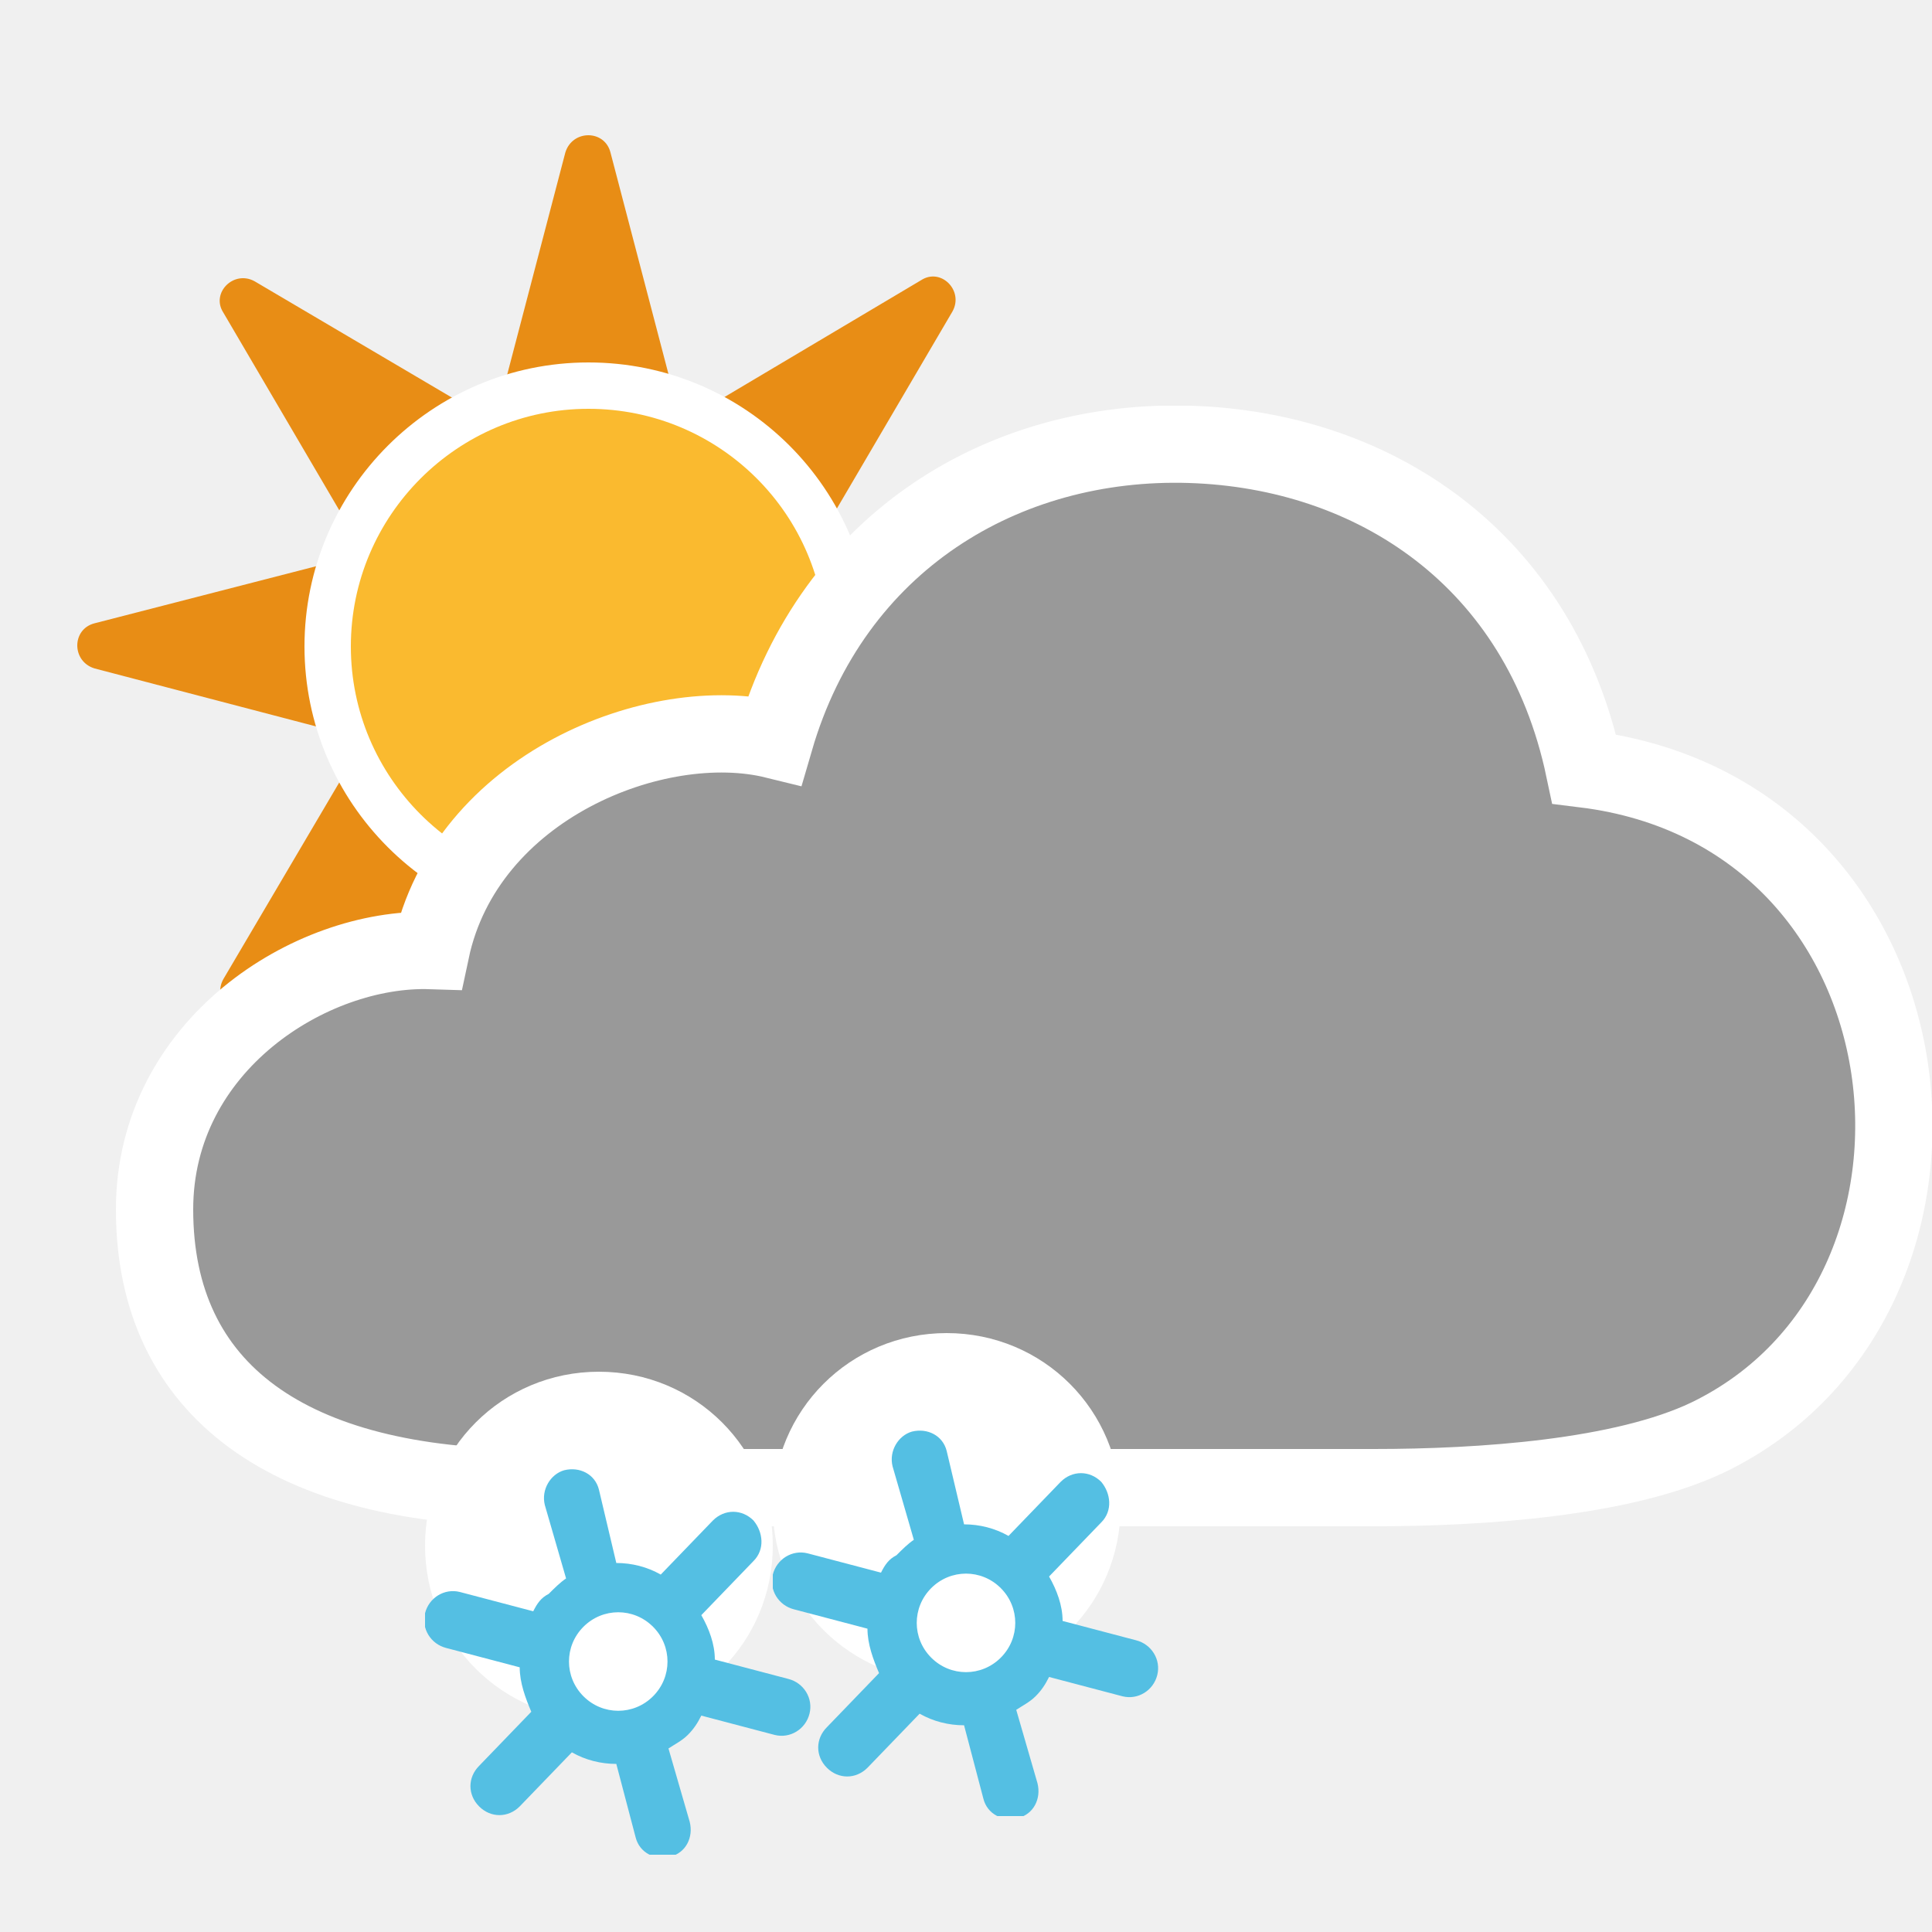
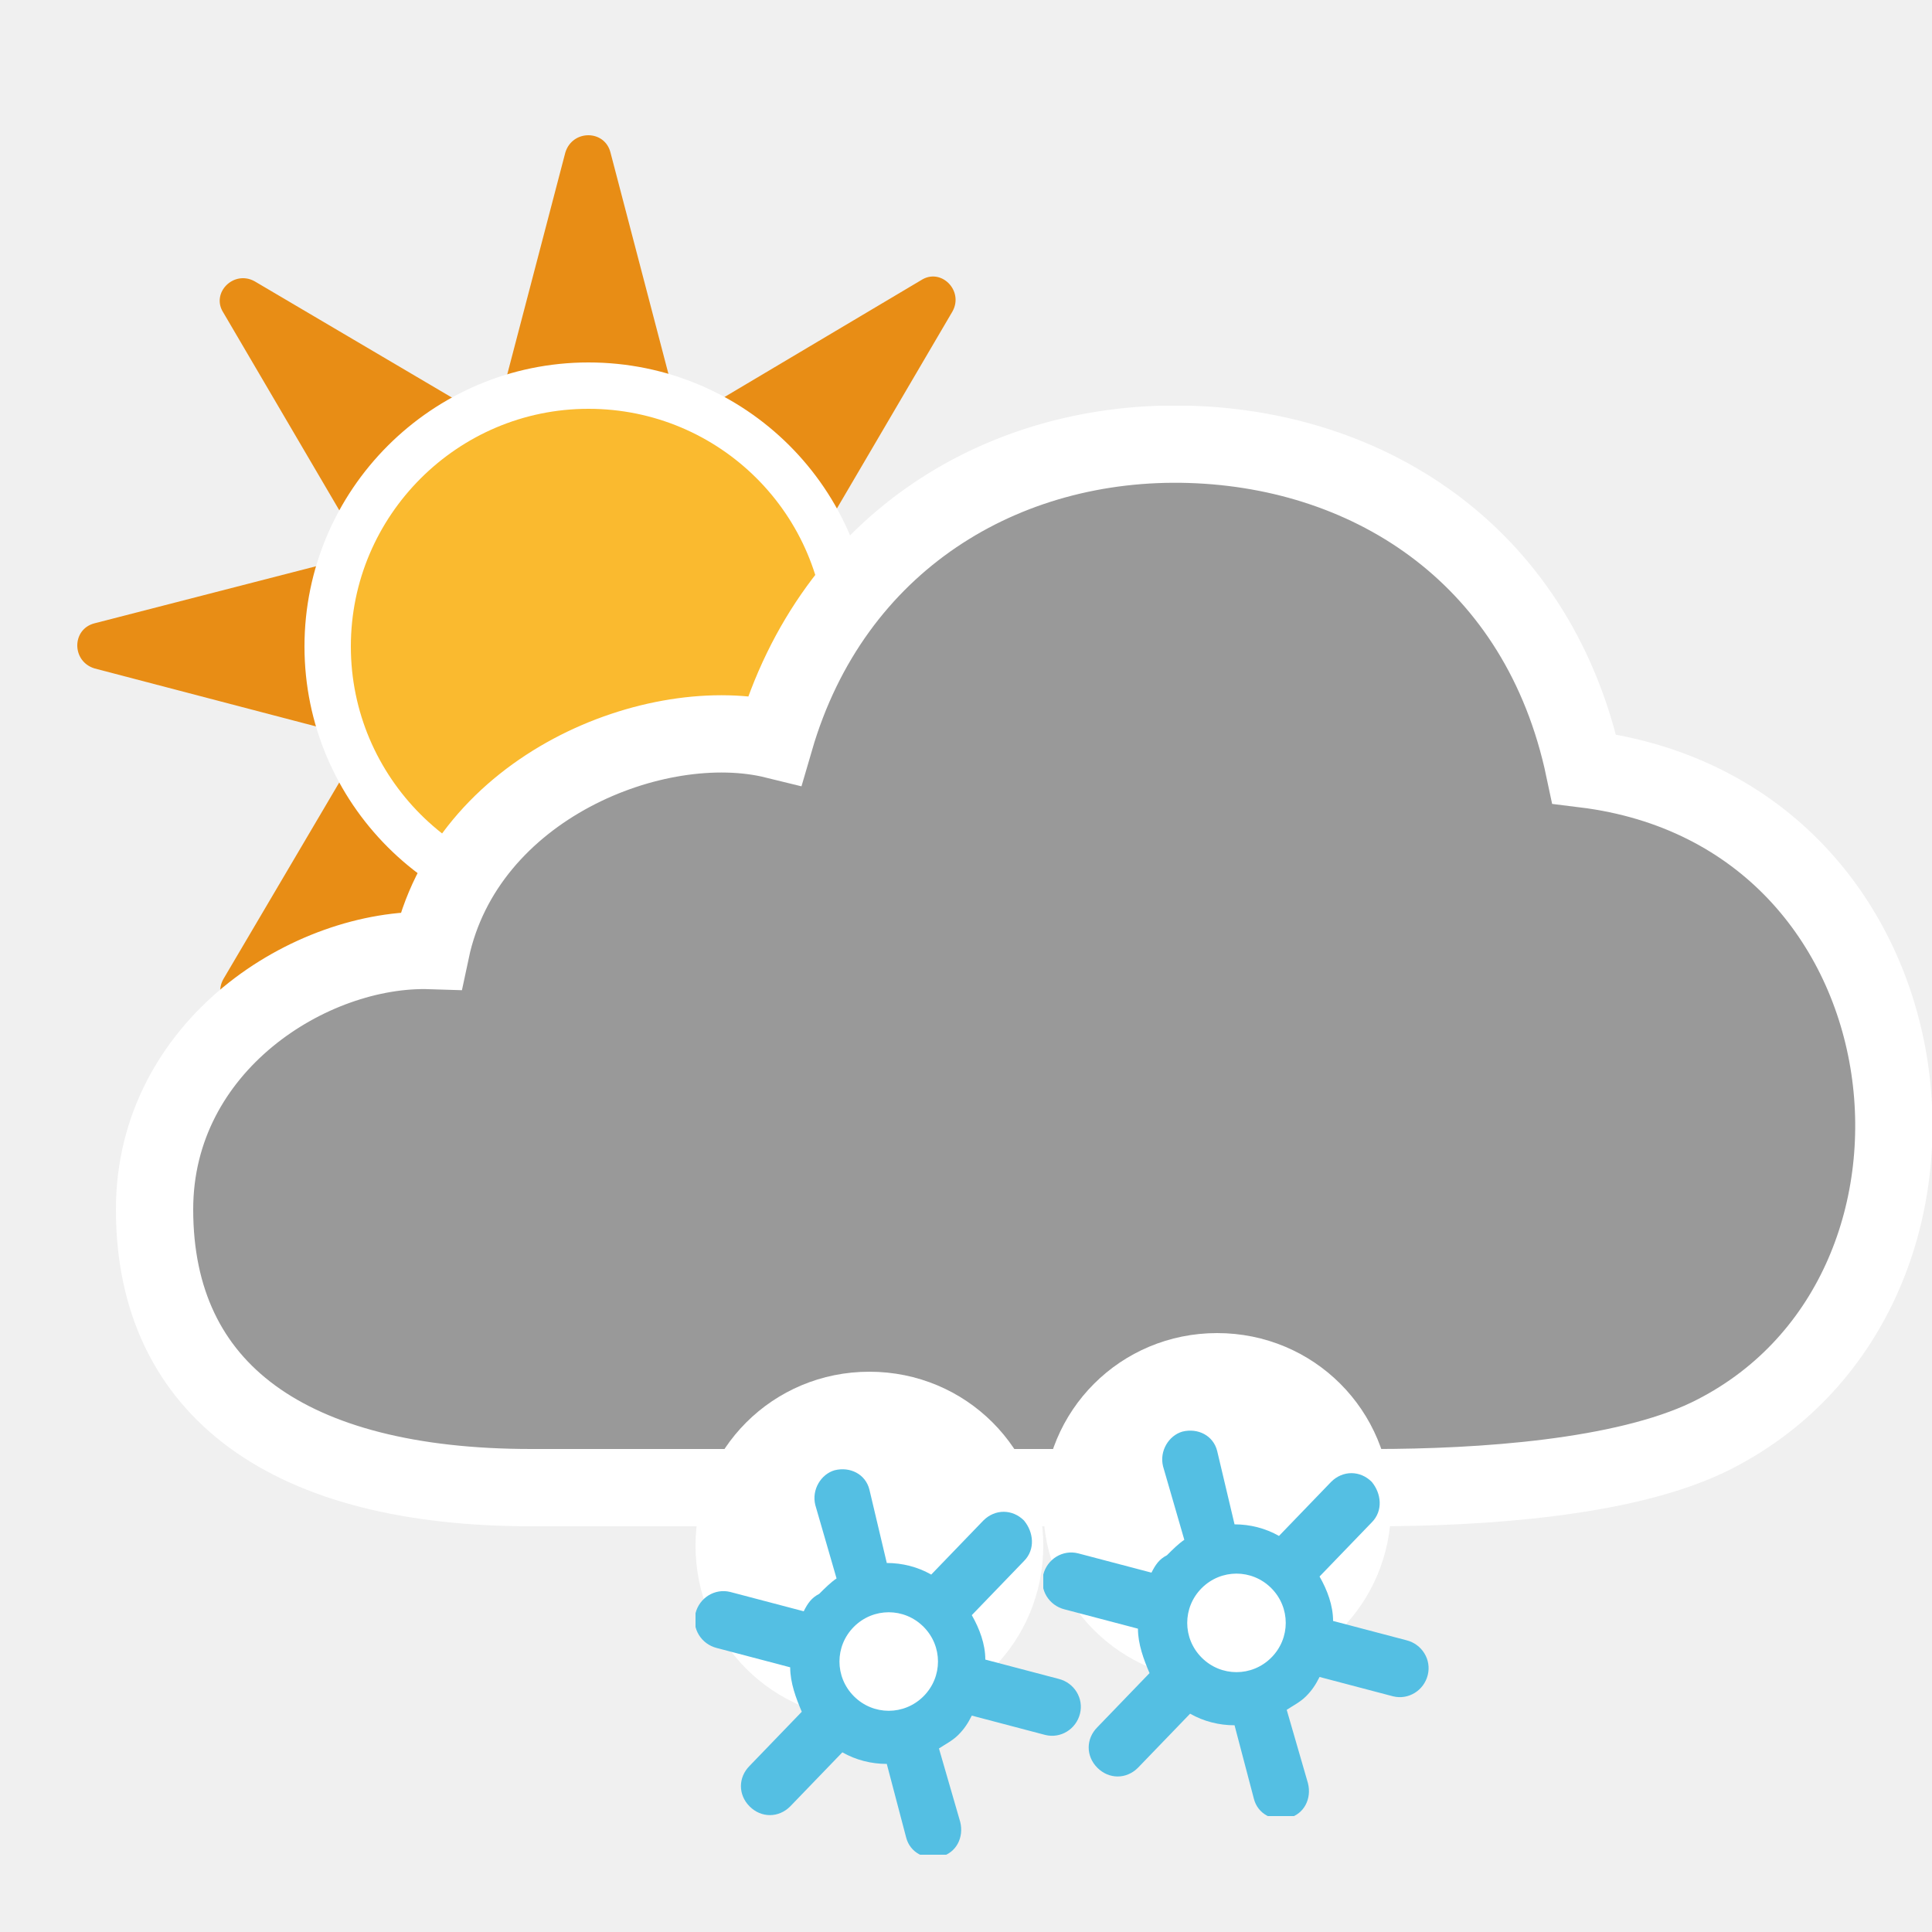
<svg xmlns="http://www.w3.org/2000/svg" xmlns:xlink="http://www.w3.org/1999/xlink" version="1.1" baseProfile="basic" id="symbol" x="0px" y="0px" viewBox="0 0 100 100" xml:space="preserve">
  <symbol id="cloud4" viewBox="-2 -56 94 58">
    <path style="fill:#999999;stroke:#FFFFFF;stroke-width:4;stroke-miterlimit:10;" d="M53.6,0C44,0.3,35.1-5,32.1-15.3   c-6.1,1.5-16-2.4-17.8-10.9C8.1-26,0-31.1,0-39.6C0-49,7-54,19.5-54h43.6c5.6,0,12.9,0.5,17.3,2.6c14.9,7.2,12.3,32.3-6.4,34.6   C71.7-5.9,63.1-0.3,53.6,0z" />
  </symbol>
  <symbol id="snowflake" viewBox="0 -25 20 25">
    <path style="fill:#FFFFFF;" d="M18-9c0-5-4-9-9-9c-5,0-9,4-9,9s4,9,9,9C14,0,18-4,18-9z" />
    <path style="fill:#54BFE3;" d="M6.2-6.9l1.1-3.8c-0.3-0.2-0.6-0.5-0.9-0.8C6-11.7,5.8-12,5.6-12.4l-3.8,1C1-11.2,0.2-11.7,0-12.5   c-0.2-0.8,0.3-1.6,1.1-1.8l3.8-1c0-0.8,0.3-1.6,0.6-2.3l-2.7-2.8c-0.6-0.6-0.6-1.5,0-2.1c0.6-0.6,1.5-0.6,2.1,0l2.7,2.8   c0.7-0.4,1.5-0.6,2.3-0.6l1-3.8c0.2-0.8,1-1.2,1.8-1c0.8,0.2,1.2,1,1,1.8l-1.1,3.8c0.3,0.2,0.7,0.4,1,0.7c0.3,0.3,0.5,0.6,0.7,1   l3.8-1c0.8-0.2,1.6,0.3,1.8,1.1c0.2,0.8-0.3,1.6-1.1,1.8l-3.8,1c0,0.8-0.3,1.6-0.7,2.3l2.7,2.8c0.6,0.6,0.5,1.5,0,2.1   c-0.6,0.6-1.5,0.6-2.1,0l-2.7-2.8c-0.7,0.4-1.5,0.6-2.3,0.6L9-6.1c-0.2,0.8-1,1.2-1.8,1C6.5-5.3,6-6.1,6.2-6.9z M11.8-13.2   c1-1,1-2.6,0-3.6c-1-1-2.6-1-3.6,0c-1,1-1,2.6,0,3.6C9.2-12.2,10.8-12.2,11.8-13.2z" />
  </symbol>
  <symbol id="sun" viewBox="0 -88.1 88.1 88.1">
    <path style="fill:#E88D15;" d="M63.4-52.1L86.6-46c2,0.5,2,3.3,0,3.9l-23.3,6.1l12.2,20.8c1,1.8-1,3.8-2.7,2.7L52.1-24.8L46-1.5   c-0.5,2-3.3,2-3.9,0l-6.1-23.3L15.3-12.6c-1.8,1-3.8-1-2.7-2.7l12.2-20.8L1.5-42.1c-2-0.5-2-3.3,0-3.9l23.3-6.1L12.6-72.8   c-1-1.8,1-3.8,2.7-2.7l20.8,12.2l6.1-23.3c0.5-2,3.3-2,3.9,0l6.1,23.3l20.8-12.2c1.8-1,3.8,1,2.7,2.7L63.4-52.1z" />
    <path style="fill:#FABA2F;stroke:#FFFFFF;stroke-width:4;stroke-miterlimit:10;" d="M66.6-44.1c0-12.4-10.1-22.5-22.5-22.5   c-12.4,0-22.5,10.1-22.5,22.5c0,12.4,10.1,22.5,22.5,22.5C56.5-21.6,66.6-31.6,66.6-44.1z" />
  </symbol>
  <use xlink:href="#sun" width="88.1" height="88.1" x="0" y="-88.1" transform="matrix(0.6 0 0 -0.6 4 7)" style="overflow:visible;" />
  <use xlink:href="#cloud4" width="94" height="58" id="XMLID_5_" x="-2" y="-56" transform="matrix(1 0 0 -1 8 23)" style="overflow:visible;" />
-   <use xlink:href="#snowflake" width="20" height="25" y="-25" transform="matrix(1 0 0 -1 40 69)" style="overflow:visible;" />
-   <use xlink:href="#snowflake" width="20" height="25" id="XMLID_36_" y="-25" transform="matrix(1 0 0 -1 22 71)" style="overflow:visible;" />
+   <use xlink:href="#snowflake" width="20" height="25" x="0" y="-25" transform="matrix(1 0 0 -1 54 69)" style="overflow:visible;" />
+   <use xlink:href="#snowflake" width="20" height="25" id="XMLID_36_" x="0" y="-25" transform="matrix(1 0 0 -1 36 71)" style="overflow:visible;" />
</svg>
